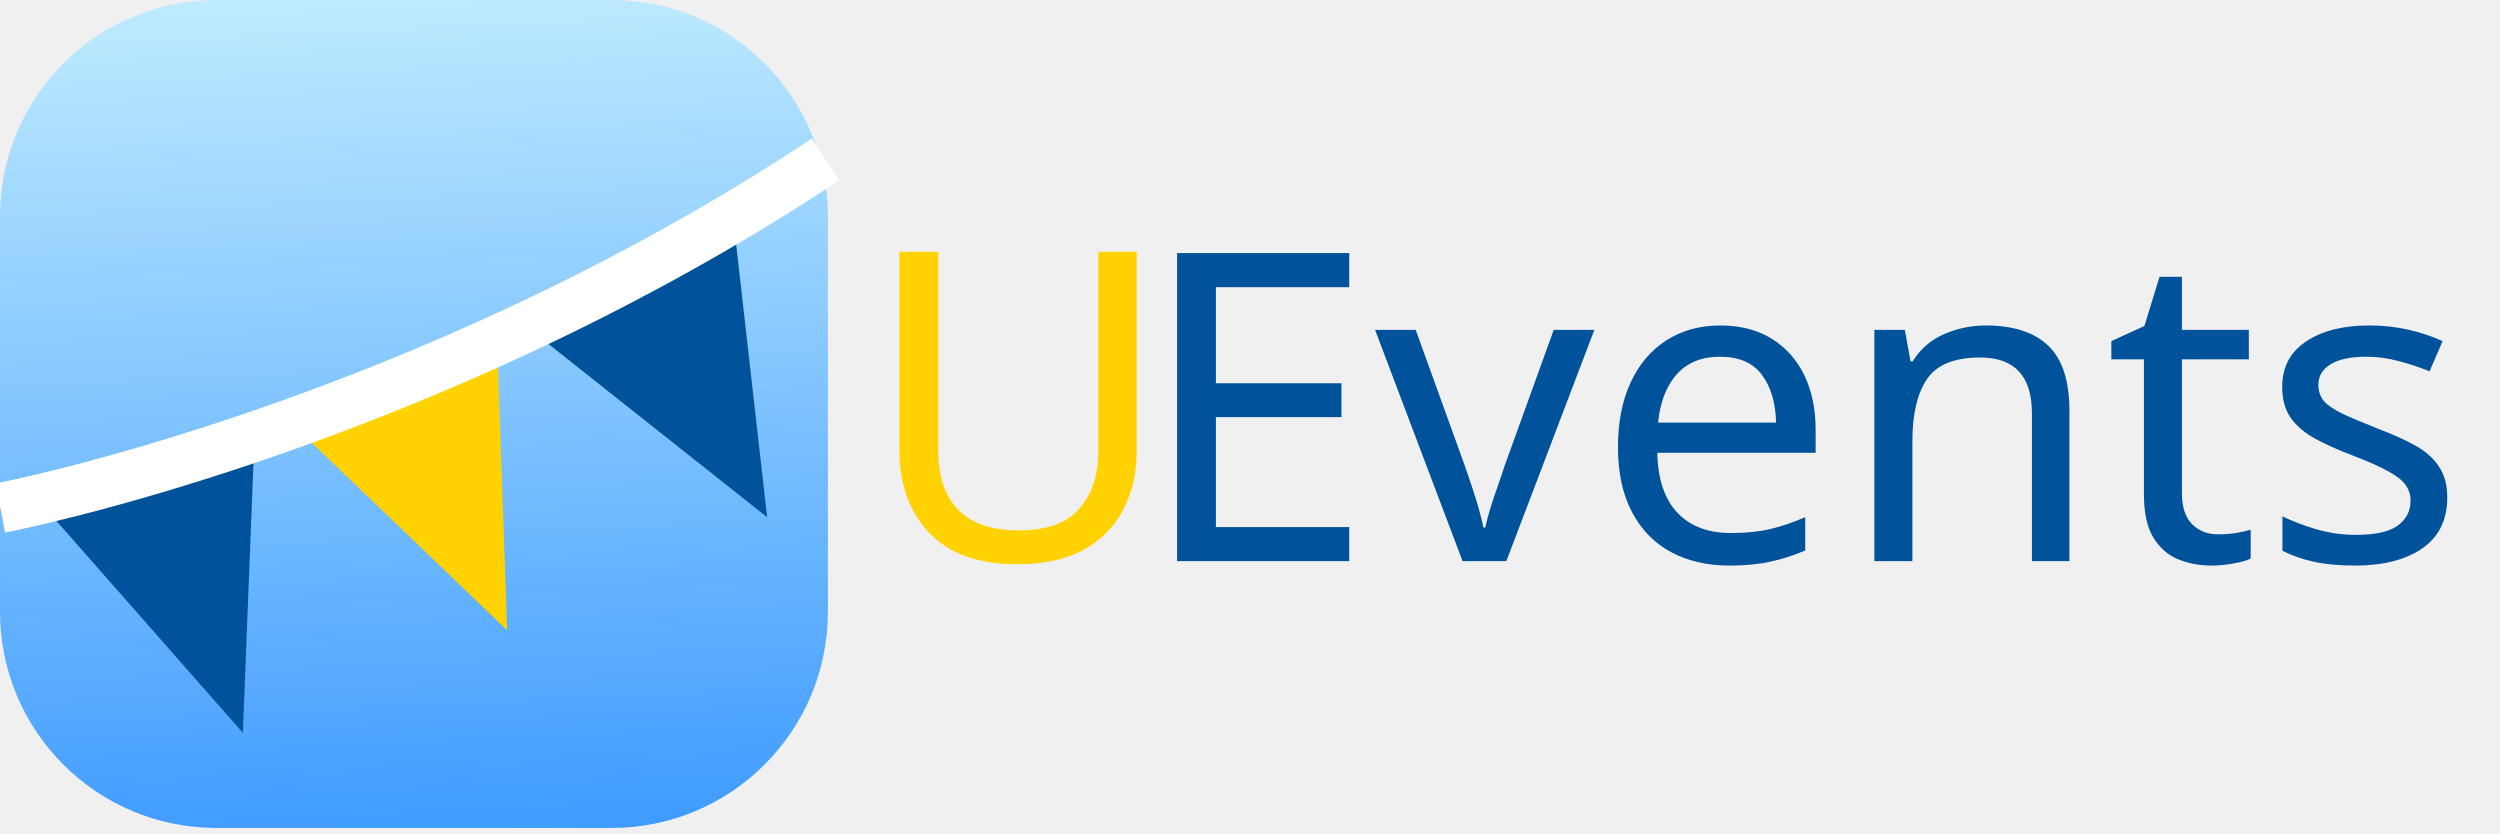
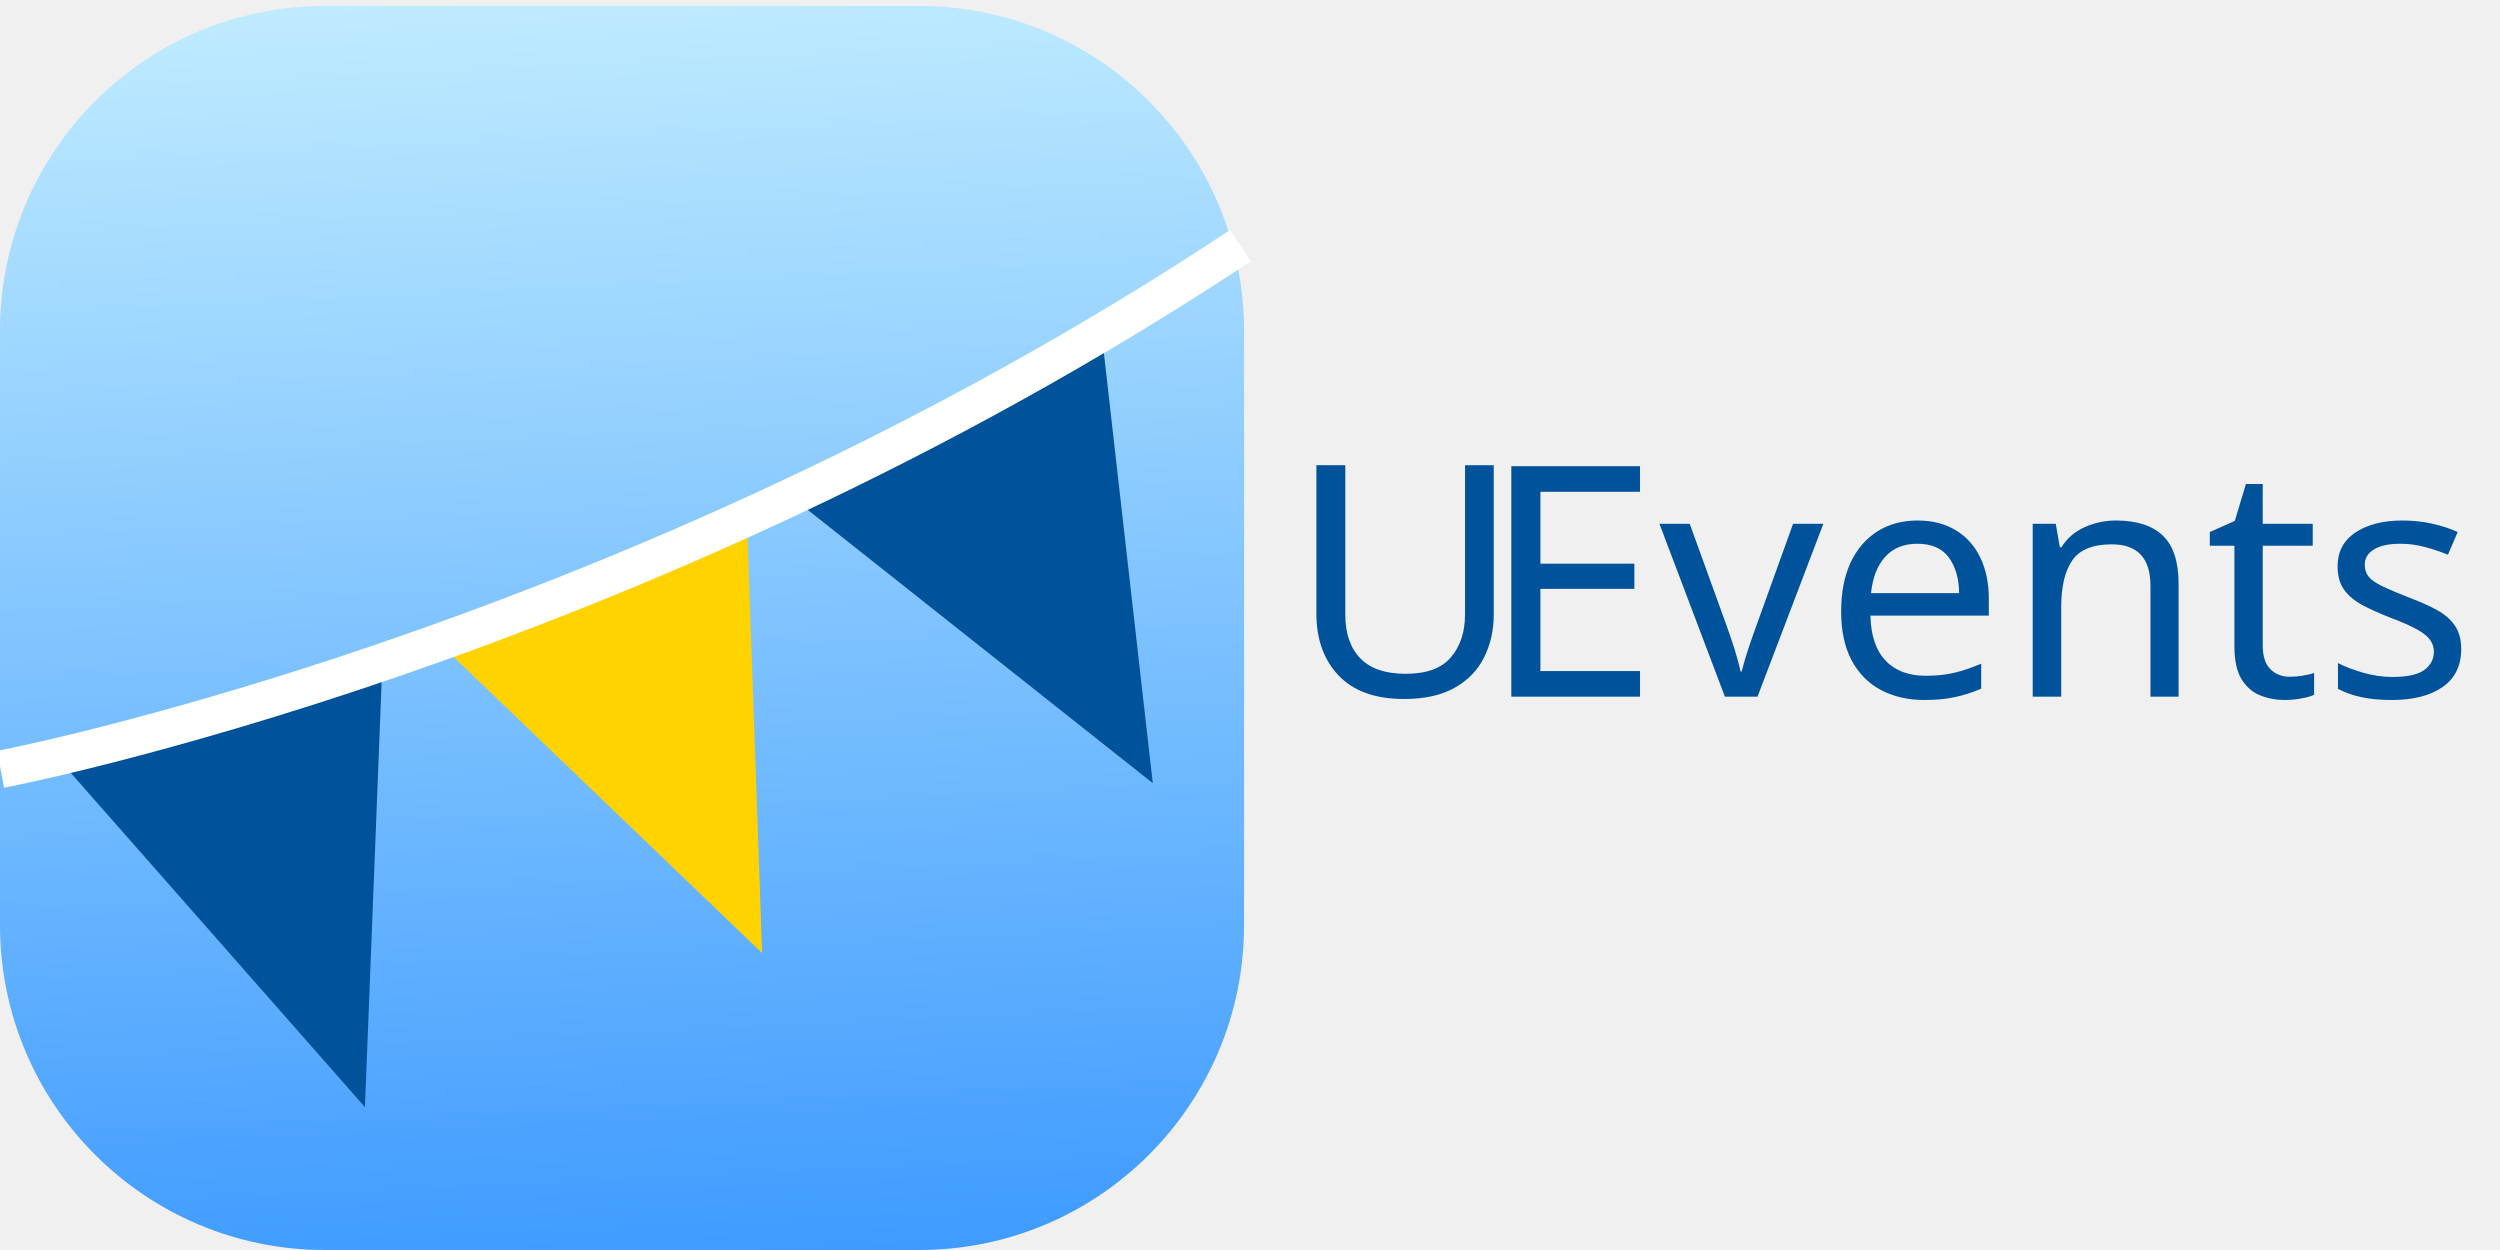
- <svg xmlns="http://www.w3.org/2000/svg" version="1.1" id="Layer_1" x="0px" y="0px" width="150px" height="50px" viewBox="0 0 150 50" enable-background="new 0 0 150 50" xml:space="preserve">
-   <linearGradient id="SVGID_1_" gradientUnits="userSpaceOnUse" x1="23.664" y1="-0.509" x2="26.011" y2="50.184">
+ <svg xmlns="http://www.w3.org/2000/svg" version="1.1" id="Layer_1" x="0px" y="0px" width="200px" height="100px" viewBox="0 0 200 100" enable-background="new 0 0 200 100" xml:space="preserve">
+   <linearGradient id="SVGID_1_" gradientUnits="userSpaceOnUse" x1="47.411" y1="-0.545" x2="52.113" y2="101.02">
    <stop offset="0" style="stop-color:#BFEBFF" />
    <stop offset="1" style="stop-color:#3F9BFF" />
  </linearGradient>
-   <path fill="url(#SVGID_1_)" d="M49.674,36.7c0,7.165-5.808,12.975-12.973,12.975H12.974C5.809,49.675,0,43.865,0,36.7V12.975  C0,5.809,5.809,0,12.974,0h23.727c7.166,0,12.973,5.809,12.973,12.975V36.7z" />
-   <polygon fill="#00539B" points="2.674,30.45 14.572,43.969 15.266,26.29 " />
-   <polygon fill="#FFD200" points="17.703,25.603 29.823,20.495 30.431,37.819 " />
-   <polygon fill="#00539B" points="31.74,19.715 44.026,13.401 46.029,31.033 " />
-   <path fill="none" stroke="#FFFFFF" stroke-width="3" stroke-miterlimit="10" d="M0.023,30.48c0,0,25.153-4.783,49.51-20.911" />
-   <text transform="matrix(1 0 0 1 68.1104 33.6689)" fill="#00539B" font-family="'Rockwell'" font-size="25.89">Events</text>
-   <text transform="matrix(1 0 0 1 51.6392 33.5889)" fill="#FFD200" font-family="'Rockwell'" font-size="25.889">U</text>
+   <path fill="url(#SVGID_1_)" d="M99.524,74.006C99.524,88.361,87.887,100,73.531,100H25.993C11.638,100,0,88.361,0,74.006V26.469  C0,12.112,11.638,0.475,25.993,0.475h47.538c14.355,0,25.993,11.638,25.993,25.994V74.006z" />
+   <polygon fill="#00539B" points="5.357,61.484 29.195,88.57 30.586,53.15 " />
+   <polygon fill="#FFD200" points="35.47,51.771 59.751,41.539 60.969,76.248 " />
+   <polygon fill="#00539B" points="63.593,39.977 88.207,27.326 92.222,62.652 " />
+   <path fill="none" stroke="#FFFFFF" stroke-width="3" stroke-miterlimit="10" d="M0.046,61.545c0,0,50.396-9.584,99.194-41.897" />
+   <text transform="matrix(1 0 0 1 118.4053 55.7344)" fill="#00539B" font-family="'Rockwell'" font-size="25.812">Events</text>
+   <text transform="matrix(1 0 0 1 102.9834 55.6543)" fill="#00539B" font-family="'Rockwell'" font-size="25.811">U</text>
</svg>
